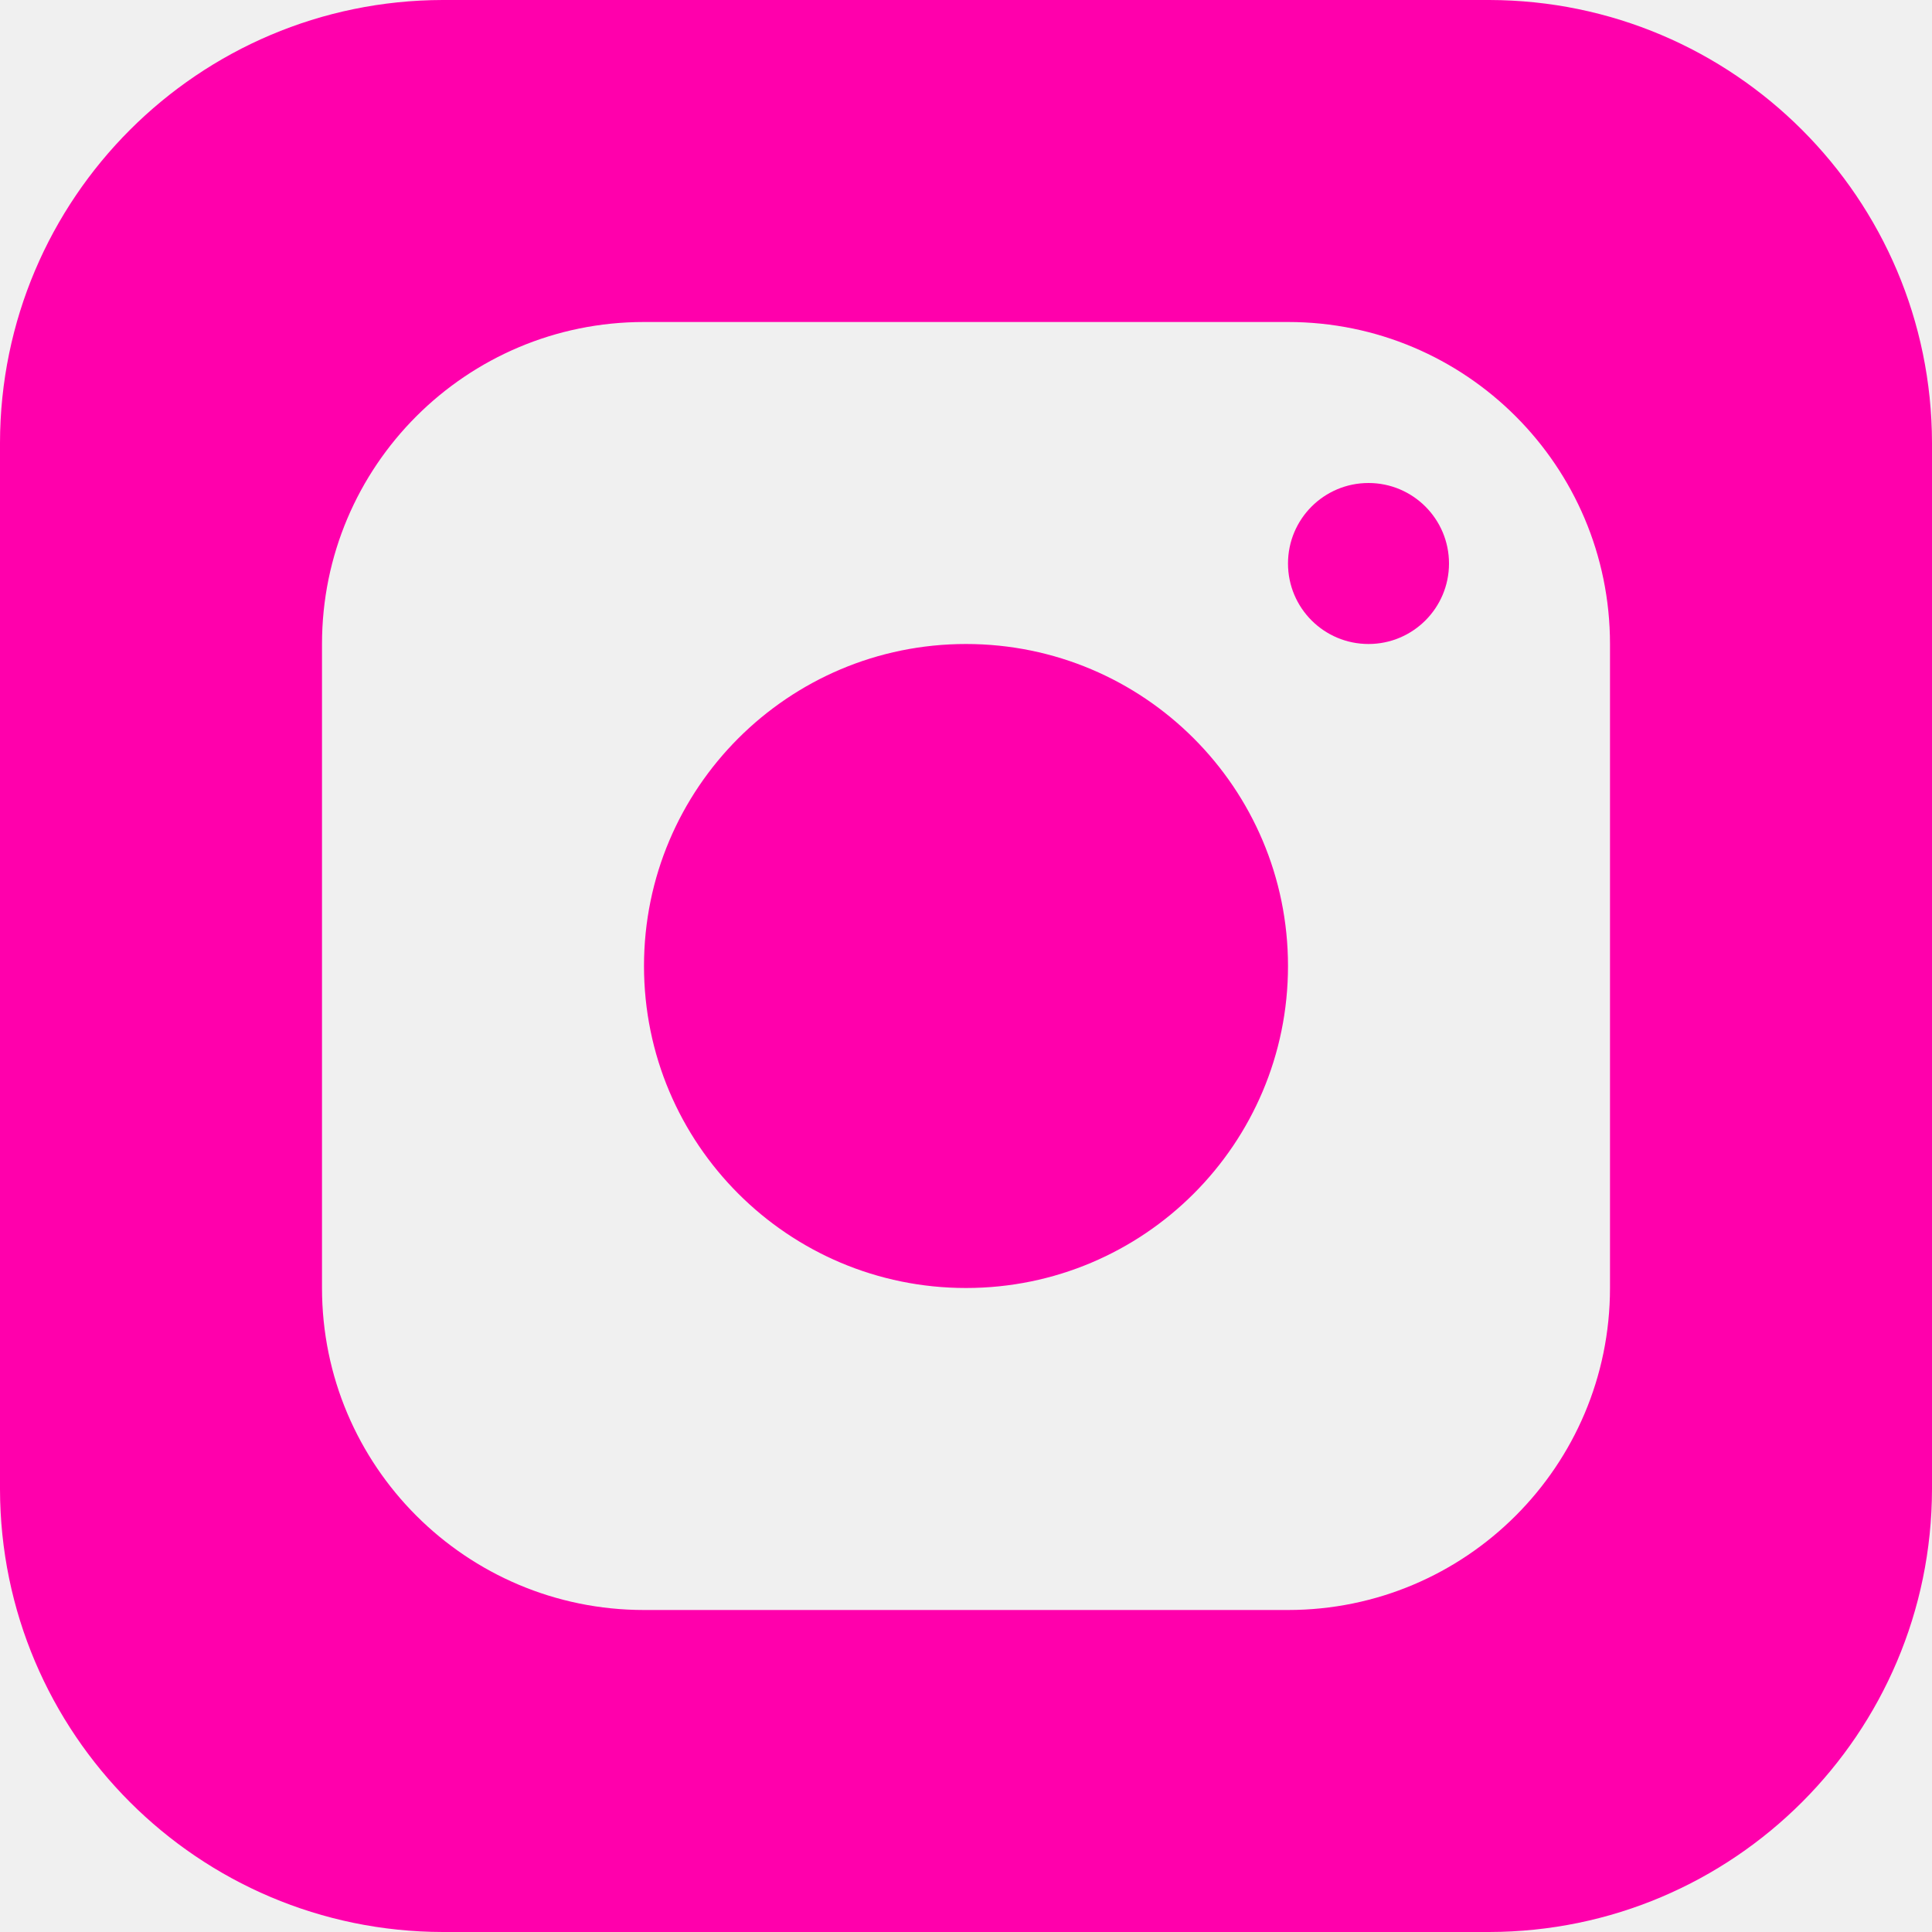
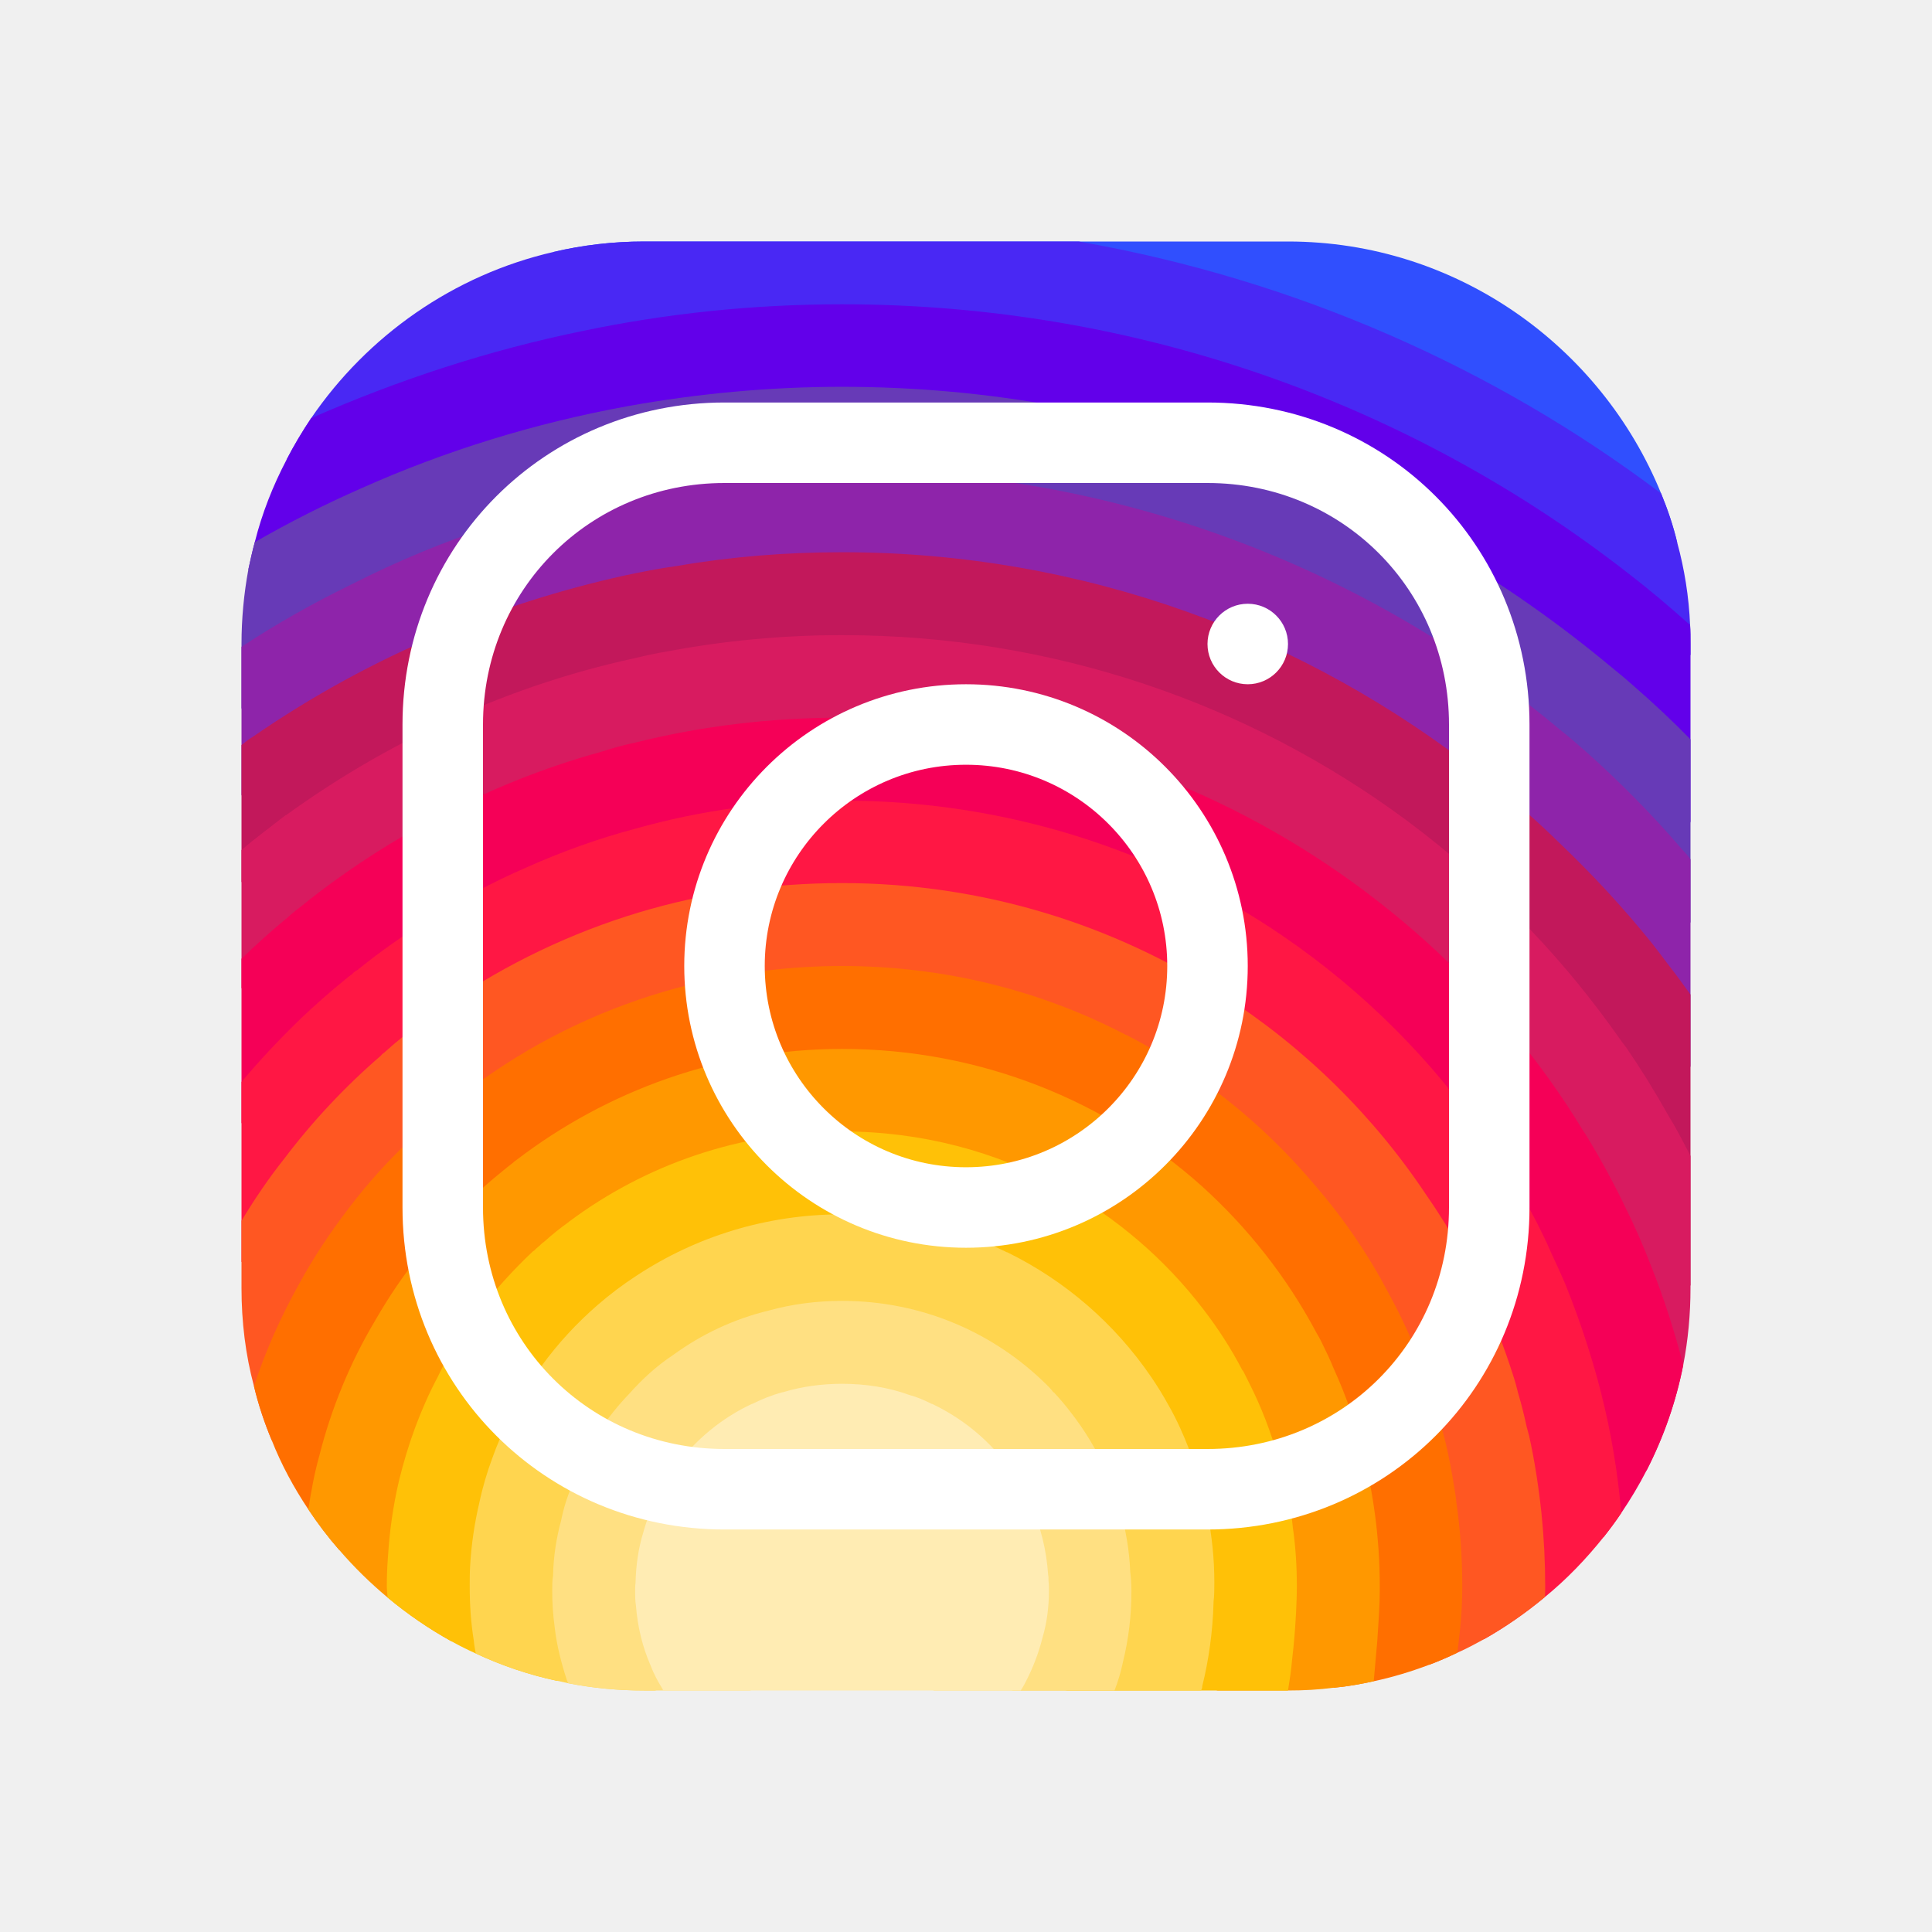
- <svg xmlns="http://www.w3.org/2000/svg" viewBox="0 0 24 24">
+ <svg xmlns="http://www.w3.org/2000/svg" viewBox="0 0 48 48" width="48px" height="48px">
+   <path fill="#304ffe" d="M41.67,13.48c-0.4,0.26-0.97,0.5-1.21,0.77c-0.09,0.09-0.14,0.19-0.12,0.29v1.03l-0.3,1.01l-0.3,1l-0.33,1.1 l-0.68,2.25l-0.66,2.22l-0.5,1.67c0,0.26-0.01,0.52-0.03,0.77c-0.07,0.96-0.27,1.88-0.59,2.74c-0.19,0.53-0.42,1.04-0.7,1.52 c-0.1,0.19-0.22,0.38-0.34,0.56c-0.4,0.63-0.88,1.21-1.41,1.72c-0.41,0.41-0.86,0.79-1.35,1.11c0,0,0,0-0.01,0 c-0.08,0.07-0.17,0.13-0.27,0.18c-0.31,0.21-0.64,0.39-0.98,0.55c-0.23,0.12-0.46,0.22-0.7,0.31c-0.05,0.03-0.11,0.05-0.16,0.07 c-0.57,0.27-1.23,0.45-1.89,0.54c-0.04,0.01-0.07,0.01-0.11,0.02c-0.4,0.07-0.79,0.13-1.19,0.16c-0.18,0.02-0.37,0.03-0.55,0.03 l-0.71-0.04l-3.42-0.18c0-0.01-0.01,0-0.01,0l-1.72-0.09c-0.13,0-0.27,0-0.4-0.01c-0.54-0.02-1.06-0.08-1.58-0.19 c-0.01,0-0.01,0-0.01,0c-0.95-0.18-1.86-0.5-2.71-0.93c-0.47-0.24-0.93-0.51-1.36-0.82c-0.18-0.13-0.35-0.27-0.52-0.42 c-0.48-0.4-0.91-0.83-1.31-1.27c-0.06-0.06-0.11-0.12-0.16-0.18c-0.06-0.06-0.12-0.13-0.17-0.19c-0.38-0.48-0.7-0.97-0.96-1.49 c-0.24-0.46-0.43-0.95-0.58-1.49c-0.06-0.19-0.11-0.37-0.15-0.57c-0.01-0.01-0.02-0.03-0.02-0.05c-0.1-0.41-0.19-0.84-0.24-1.27 c-0.06-0.33-0.09-0.66-0.09-1c-0.02-0.13-0.02-0.27-0.02-0.4l1.91-2.95l1.87-2.88l0.85-1.31l0.77-1.18l0.26-0.41v-1.03 c0.02-0.23,0.03-0.47,0.02-0.69c-0.01-0.7-0.15-1.38-0.38-2.03c-0.22-0.69-0.53-1.34-0.85-1.94c-0.38-0.69-0.78-1.31-1.11-1.87 C14,7.4,13.66,6.73,13.75,6.26C14.47,6.09,15.23,6,16,6h16c4.18,0,7.78,2.6,9.27,6.26C41.43,12.65,41.57,13.06,41.67,13.48z" />
+   <path fill="#4928f4" d="M42,16v0.27l-1.38,0.8l-0.88,0.51l-0.97,0.56l-1.94,1.13l-1.9,1.1l-1.94,1.12l-0.77,0.45 c0,0.48-0.12,0.92-0.34,1.32c-0.31,0.58-0.83,1.06-1.49,1.47c-0.67,0.41-1.49,0.74-2.41,0.98c0,0,0-0.01-0.01,0 c-3.56,0.92-8.42,0.5-10.78-1.26c-0.66-0.49-1.12-1.09-1.32-1.78c-0.06-0.23-0.09-0.48-0.09-0.73v-7.19 c0.01-0.15-0.09-0.3-0.27-0.45c-0.54-0.43-1.81-0.84-3.23-1.25c-1.11-0.31-2.3-0.62-3.3-0.92c-0.79-0.24-1.46-0.48-1.86-0.71 c0.18-0.35,0.39-0.7,0.61-1.03c1.4-2.05,3.54-3.56,6.02-4.13C14.47,6.09,15.23,6,16,6h10.8c5.37,0.94,10.32,3.13,14.47,6.26 c0.16,0.39,0.3,0.8,0.4,1.22c0.18,0.66,0.29,1.34,0.32,2.05C42,15.68,42,15.84,42,16z" />
+   <path fill="#6200ea" d="M42,16v4.41l-0.22,0.68l-0.75,2.33l-0.78,2.4l-0.41,1.28l-0.38,1.19l-0.37,1.13l-0.36,1.12l-0.19,0.59 l-0.25,0.78c0,0.76-0.02,1.43-0.07,2c-0.01,0.06-0.02,0.12-0.02,0.18c-0.06,0.53-0.14,0.98-0.27,1.36 c-0.01,0.06-0.03,0.12-0.05,0.17c-0.26,0.72-0.65,1.18-1.23,1.48c-0.14,0.08-0.3,0.14-0.47,0.2c-0.53,0.18-1.2,0.27-2.02,0.32 c-0.6,0.04-1.29,0.05-2.07,0.05H31.4l-1.19-0.05L30,37.61l-2.17-0.09l-2.2-0.09l-7.25-0.3l-1.88-0.08h-0.26 c-0.78-0.01-1.45-0.06-2.03-0.14c-0.84-0.13-1.49-0.35-1.98-0.68c-0.7-0.45-1.11-1.11-1.35-2.03c-0.06-0.22-0.11-0.45-0.14-0.7 c-0.1-0.58-0.15-1.25-0.18-2c0-0.15,0-0.3-0.01-0.46c-0.01-0.01,0-0.01,0-0.01v-0.58c-0.01-0.29-0.01-0.59-0.01-0.9l0.05-1.61 l0.03-1.15l0.04-1.34v-0.19l0.07-2.46l0.07-2.46l0.07-2.31l0.06-2.27l0.02-0.6c0-0.31-1.05-0.49-2.22-0.64 c-0.93-0.12-1.95-0.23-2.56-0.37c0.05-0.23,0.1-0.46,0.16-0.68c0.18-0.72,0.45-1.4,0.79-2.05c0.18-0.35,0.39-0.7,0.61-1.03 c2.16-0.95,4.41-1.69,6.76-2.17c2.06-0.43,4.21-0.66,6.43-0.66c7.36,0,14.16,2.49,19.54,6.69c0.52,0.4,1.03,0.83,1.53,1.28 C42,15.68,42,15.84,42,16z" />
+   <path fill="#673ab7" d="M42,18.37v4.54l-0.55,1.06l-1.05,2.05l-0.56,1.08l-0.51,0.99l-0.22,0.43c0,0.31,0,0.61-0.02,0.9 c0,0.43-0.02,0.84-0.05,1.22c-0.04,0.45-0.1,0.86-0.16,1.24c-0.15,0.79-0.36,1.47-0.66,2.03c-0.04,0.07-0.08,0.14-0.12,0.2 c-0.11,0.18-0.24,0.35-0.38,0.51c-0.18,0.22-0.38,0.41-0.61,0.57c-0.34,0.26-0.74,0.47-1.2,0.63c-0.57,0.21-1.23,0.35-2.01,0.43 c-0.51,0.05-1.07,0.08-1.68,0.08l-0.42,0.02l-2.08,0.12h-0.01L27.5,36.6l-2.25,0.13l-3.1,0.18l-3.77,0.22l-0.55,0.03 c-0.51,0-0.99-0.03-1.45-0.09c-0.05-0.01-0.09-0.02-0.14-0.02c-0.68-0.11-1.3-0.29-1.86-0.54c-0.68-0.3-1.27-0.7-1.77-1.18 c-0.44-0.43-0.82-0.92-1.13-1.47c-0.07-0.13-0.14-0.25-0.2-0.39c-0.3-0.59-0.54-1.25-0.72-1.97c-0.03-0.12-0.06-0.25-0.08-0.38 c-0.06-0.23-0.11-0.47-0.14-0.72c-0.11-0.64-0.17-1.32-0.2-2.03v-0.01c-0.01-0.29-0.02-0.57-0.02-0.87l-0.49-1.17l-0.07-0.18 L9.5,25.99L8.75,24.2l-0.12-0.29l-0.72-1.73l-0.8-1.93c0,0,0,0-0.01,0L6.29,18.3L6,17.59V16c0-0.63,0.06-1.25,0.17-1.85 c0.05-0.23,0.1-0.46,0.16-0.68c0.85-0.49,1.74-0.94,2.65-1.34c2.08-0.93,4.31-1.62,6.62-2.04c1.72-0.31,3.51-0.48,5.32-0.48 c7.31,0,13.94,2.65,19.12,6.97c0.2,0.16,0.39,0.32,0.58,0.49C41.09,17.48,41.55,17.91,42,18.37z" />
+   <path fill="#8e24aa" d="M42,21.35v5.14l-0.57,1.19l-1.08,2.25l-0.01,0.03c0,0.43-0.02,0.82-0.05,1.17c-0.1,1.15-0.38,1.88-0.84,2.33 c-0.33,0.34-0.74,0.53-1.25,0.63c-0.03,0.01-0.07,0.01-0.1,0.02c-0.16,0.03-0.33,0.05-0.51,0.05c-0.62,0.06-1.35,0.02-2.19-0.04 c-0.09,0-0.19-0.01-0.29-0.02c-0.61-0.04-1.26-0.08-1.98-0.11c-0.39-0.01-0.8-0.02-1.22-0.02h-0.02l-1.01,0.08h-0.01l-2.27,0.16 l-2.59,0.2l-0.38,0.03l-3.03,0.22l-1.57,0.12l-1.55,0.11c-0.27,0-0.53,0-0.79-0.01c0,0-0.01-0.01-0.01,0 c-1.13-0.02-2.14-0.09-3.04-0.26c-0.83-0.14-1.56-0.36-2.18-0.69c-0.64-0.31-1.17-0.75-1.6-1.31c-0.41-0.55-0.71-1.24-0.9-2.07 c0-0.01,0-0.01,0-0.01c-0.14-0.67-0.22-1.45-0.22-2.33l-0.15-0.27L9.7,26.35l-0.13-0.22L9.5,25.99l-0.93-1.65l-0.46-0.83 l-0.58-1.03l-1-1.79L6,19.75v-3.68c0.88-0.58,1.79-1.09,2.73-1.55c1.14-0.58,2.32-1.07,3.55-1.47c1.34-0.44,2.74-0.79,4.17-1.02 c1.45-0.24,2.94-0.36,4.47-0.36c6.8,0,13.04,2.43,17.85,6.47c0.22,0.17,0.43,0.36,0.64,0.54c0.84,0.75,1.64,1.56,2.37,2.41 C41.86,21.18,41.94,21.26,42,21.35z" />
+   <path fill="#c2185b" d="M42,24.71v7.23c-0.24-0.14-0.57-0.31-0.98-0.49c-0.22-0.11-0.47-0.22-0.73-0.32 c-0.38-0.17-0.79-0.33-1.25-0.49c-0.1-0.04-0.2-0.07-0.31-0.1c-0.18-0.07-0.37-0.13-0.56-0.19c-0.59-0.18-1.24-0.35-1.92-0.5 c-0.26-0.05-0.53-0.1-0.8-0.14c-0.87-0.15-1.8-0.24-2.77-0.25c-0.08-0.01-0.17-0.01-0.25-0.01l-2.57,0.02l-3.5,0.02h-0.01 l-7.49,0.06c-2.38,0-3.84,0.57-4.72,0.8c0,0-0.01,0-0.01,0.01c-0.93,0.24-1.22,0.09-1.3-1.54c-0.02-0.45-0.03-1.03-0.03-1.74 l-0.56-0.43l-0.98-0.74l-0.6-0.46l-0.12-0.09L8.88,24.1l-0.25-0.19l-0.52-0.4l-0.96-0.72L6,21.91v-3.4 c0.1-0.08,0.19-0.15,0.29-0.21c1.45-1,3-1.85,4.64-2.54c1.46-0.62,3-1.11,4.58-1.46c0.43-0.09,0.87-0.18,1.32-0.24 c1.33-0.23,2.7-0.34,4.09-0.34c6.01,0,11.53,2.09,15.91,5.55c0.66,0.52,1.3,1.07,1.9,1.66c0.82,0.78,1.59,1.61,2.3,2.49 c0.14,0.18,0.28,0.36,0.42,0.55C41.64,24.21,41.82,24.46,42,24.71z" />
+   <path fill="#d81b60" d="M42,28.72V32c0,0.65-0.06,1.29-0.18,1.91c-0.18,0.92-0.49,1.8-0.91,2.62c-0.22,0.05-0.47,0.05-0.75,0.01 c-0.63-0.11-1.37-0.44-2.17-0.87c-0.04-0.01-0.08-0.03-0.11-0.05c-0.25-0.13-0.51-0.27-0.77-0.43c-0.53-0.29-1.09-0.61-1.65-0.91 c-0.12-0.06-0.24-0.12-0.35-0.18c-0.64-0.33-1.3-0.63-1.96-0.86c0,0,0,0-0.01,0c-0.14-0.05-0.29-0.1-0.44-0.14 c-0.57-0.16-1.15-0.26-1.71-0.26l-1.1-0.32l-4.87-1.41c0,0,0,0-0.01,0l-2.99-0.87h-0.01l-1.3-0.38c-3.76,0-6.07,1.6-7.19,0.99 c-0.44-0.23-0.7-0.81-0.79-1.95c-0.03-0.32-0.04-0.68-0.04-1.1l-1.17-0.57l-0.05-0.02h-0.01l-0.84-0.42L9.7,26.35l-0.07-0.03 l-0.17-0.09L7.5,25.28L6,24.55v-3.43c0.17-0.15,0.35-0.29,0.53-0.43c0.19-0.15,0.38-0.29,0.57-0.44c0.01,0,0.01,0,0.01,0 c1.18-0.85,2.43-1.6,3.76-2.22c1.55-0.74,3.2-1.31,4.91-1.68c0.25-0.06,0.51-0.12,0.77-0.16c1.42-0.27,2.88-0.41,4.37-0.41 c5.27,0,10.11,1.71,14.01,4.59c1.13,0.84,2.18,1.77,3.14,2.78c0.79,0.83,1.52,1.73,2.18,2.67c0.05,0.07,0.1,0.14,0.15,0.2 c0.37,0.54,0.71,1.09,1.03,1.66C41.64,28.02,41.82,28.37,42,28.72z" />
+   <path fill="#f50057" d="M41.82,33.91c-0.18,0.92-0.49,1.8-0.91,2.62c-0.19,0.37-0.4,0.72-0.63,1.06c-0.14,0.21-0.29,0.41-0.44,0.6 c-0.36-0.14-0.89-0.34-1.54-0.56c0,0,0,0,0-0.01c-0.49-0.17-1.05-0.35-1.65-0.52c-0.17-0.05-0.34-0.1-0.52-0.15 c-0.71-0.19-1.45-0.36-2.17-0.46c-0.6-0.1-1.19-0.16-1.74-0.16l-0.46-0.13h-0.01l-2.42-0.7l-1.49-0.43l-1.66-0.48h-0.01l-0.54-0.15 l-6.53-1.88l-1.88-0.54l-1.4-0.33l-2.28-0.54l-0.28-0.07c0,0,0,0-0.01,0l-2.29-0.53c0-0.01,0-0.01,0-0.01l-0.41-0.09l-0.21-0.05 l-1.67-0.39l-0.19-0.05l-1.42-1.17L6,27.9v-4.08c0.37-0.36,0.75-0.7,1.15-1.03c0.12-0.11,0.25-0.21,0.38-0.31 c0.12-0.1,0.25-0.2,0.38-0.3c0.91-0.69,1.87-1.31,2.89-1.84c1.3-0.7,2.68-1.26,4.13-1.66c0.28-0.09,0.56-0.17,0.85-0.23 c1.64-0.41,3.36-0.62,5.14-0.62c4.47,0,8.63,1.35,12.07,3.66c1.71,1.15,3.25,2.53,4.55,4.1c0.66,0.79,1.26,1.62,1.79,2.5 c0.05,0.07,0.09,0.13,0.13,0.2c0.32,0.53,0.62,1.08,0.89,1.64c0.25,0.5,0.47,1,0.67,1.52C41.34,32.25,41.6,33.07,41.82,33.91z" />
+   <path fill="#ff1744" d="M40.28,37.59c-0.14,0.21-0.29,0.41-0.44,0.6c-0.44,0.55-0.92,1.05-1.46,1.49c-0.47,0.39-0.97,0.74-1.5,1.04 c-0.2-0.05-0.4-0.11-0.61-0.19c-0.66-0.23-1.35-0.61-1.99-1.01c-0.96-0.61-1.79-1.27-2.16-1.57c-0.14-0.12-0.21-0.18-0.21-0.18 l-1.7-0.15L30,37.6l-2.2-0.19l-2.28-0.2l-3.37-0.3l-5.34-0.47l-0.02-0.01l-1.88-0.91l-1.9-0.92l-1.53-0.74l-0.33-0.16l-0.41-0.2 l-1.42-0.69L7.43,31.9l-0.59-0.29L6,31.35v-4.47c0.47-0.56,0.97-1.09,1.5-1.6c0.34-0.32,0.7-0.64,1.07-0.94 c0.06-0.05,0.12-0.1,0.18-0.14c0.04-0.05,0.09-0.08,0.13-0.1c0.59-0.48,1.21-0.91,1.85-1.3c0.74-0.47,1.52-0.89,2.33-1.24 c0.87-0.39,1.78-0.72,2.72-0.97c1.63-0.46,3.36-0.7,5.14-0.7c4.08,0,7.85,1.24,10.96,3.37c1.99,1.36,3.71,3.08,5.07,5.07 c0.45,0.64,0.85,1.32,1.22,2.02c0.13,0.26,0.26,0.52,0.37,0.78c0.12,0.25,0.23,0.5,0.34,0.75c0.21,0.52,0.4,1.04,0.57,1.58 c0.32,1,0.56,2.02,0.71,3.08C40.21,36.89,40.25,37.24,40.28,37.59z" />
+   <path fill="#ff5722" d="M38.39,39.42c0,0.08,0,0.17-0.01,0.26c-0.47,0.39-0.97,0.74-1.5,1.04c-0.22,0.12-0.44,0.24-0.67,0.34 c-0.23,0.11-0.46,0.21-0.7,0.3c-0.34-0.18-0.8-0.4-1.29-0.61c-0.69-0.31-1.44-0.59-2.02-0.68c-0.14-0.03-0.27-0.04-0.39-0.04 l-1.64-0.21h-0.02l-2.04-0.27l-2.06-0.27l-0.96-0.12l-7.56-0.98c-0.49,0-1.01-0.03-1.55-0.1c-0.66-0.06-1.35-0.16-2.04-0.3 c-0.68-0.12-1.37-0.28-2.03-0.45c-0.69-0.16-1.37-0.35-2-0.53c-0.73-0.22-1.41-0.43-1.98-0.62c-0.47-0.15-0.87-0.29-1.18-0.4 c-0.18-0.43-0.33-0.88-0.44-1.34C6.1,33.66,6,32.84,6,32v-1.67c0.32-0.53,0.67-1.05,1.06-1.54c0.71-0.94,1.52-1.8,2.4-2.56 c0.03-0.04,0.07-0.07,0.1-0.09l0.01-0.01c0.31-0.28,0.63-0.53,0.97-0.77c0.04-0.04,0.08-0.07,0.12-0.1 c0.16-0.12,0.33-0.24,0.51-0.35c1.43-0.97,3.01-1.73,4.7-2.24c1.6-0.48,3.29-0.73,5.05-0.73c3.49,0,6.75,1.03,9.47,2.79 c2.01,1.29,3.74,2.99,5.06,4.98c0.16,0.23,0.31,0.46,0.46,0.7c0.69,1.17,1.26,2.43,1.68,3.75c0.05,0.15,0.09,0.3,0.13,0.46 c0.08,0.27,0.15,0.55,0.21,0.83c0.02,0.07,0.04,0.14,0.06,0.22c0.14,0.63,0.24,1.29,0.31,1.95c0,0.01,0,0.01,0,0.01 C38.36,38.22,38.39,38.82,38.39,39.42z" />
+   <path fill="#ff6f00" d="M36.33,39.42c0,0.35-0.02,0.73-0.06,1.11c-0.02,0.18-0.04,0.36-0.06,0.53c-0.23,0.11-0.46,0.21-0.7,0.3 c-0.45,0.17-0.91,0.31-1.38,0.41c-0.32,0.07-0.65,0.13-0.98,0.16h-0.01c-0.31-0.19-0.67-0.42-1.04-0.68 c-0.67-0.47-1.37-1-1.93-1.43c-0.01-0.01-0.01-0.01-0.02-0.02c-0.59-0.45-1.01-0.79-1.01-0.79l-1.06,0.04l-2.04,0.07l-0.95,0.04 l-3.82,0.14l-3.23,0.12c-0.21,0.01-0.46,0.01-0.77,0h-0.01c-0.42-0.01-0.92-0.04-1.47-0.09c-0.64-0.05-1.34-0.11-2.05-0.18 c-0.69-0.08-1.39-0.16-2.06-0.24c-0.74-0.08-1.44-0.17-2.04-0.25c-0.47-0.06-0.88-0.11-1.21-0.15c-0.28-0.32-0.53-0.65-0.77-1.01 c-0.36-0.54-0.67-1.11-0.91-1.72c-0.18-0.43-0.33-0.88-0.44-1.34c0.29-0.89,0.67-1.73,1.12-2.54c0.36-0.66,0.78-1.29,1.24-1.89 c0.45-0.59,0.94-1.14,1.47-1.64v-0.01c0.15-0.15,0.3-0.29,0.45-0.42c0.28-0.26,0.57-0.5,0.87-0.73h0.01 c0.01-0.02,0.02-0.02,0.03-0.03c0.24-0.19,0.49-0.36,0.74-0.53c1.48-1.01,3.15-1.76,4.95-2.2c1.19-0.29,2.44-0.45,3.73-0.45 c2.54,0,4.94,0.61,7.05,1.71h0.01c1.81,0.93,3.41,2.21,4.7,3.75c0.71,0.82,1.32,1.72,1.82,2.67c0.35,0.64,0.65,1.31,0.9,1.99 c0.02,0.06,0.04,0.11,0.06,0.16c0.17,0.5,0.32,1.02,0.45,1.54c0.09,0.37,0.16,0.75,0.22,1.13c0.02,0.12,0.04,0.23,0.05,0.35 C36.28,37.99,36.33,38.7,36.33,39.42z" />
+   <path fill="#ff9800" d="M34.28,39.42v0.1c0,0.34-0.03,0.77-0.06,1.23c-0.03,0.34-0.06,0.69-0.09,1.02c-0.32,0.07-0.65,0.13-0.98,0.16 h-0.01C32.76,41.98,32.39,42,32,42h-1.75l-0.38-0.11l-1.97-0.6l-2-0.6l-4.63-1.39l-2-0.6c0,0-0.83,0.33-2,0.72h-0.01 c-0.45,0.15-0.94,0.31-1.46,0.47c-0.65,0.19-1.34,0.38-2.02,0.53c-0.7,0.16-1.39,0.28-2.01,0.33c-0.19,0.02-0.38,0.03-0.55,0.03 c-0.56-0.31-1.1-0.68-1.59-1.09c-0.43-0.36-0.83-0.75-1.2-1.18c-0.28-0.32-0.53-0.65-0.77-1.01c0.07-0.45,0.15-0.89,0.27-1.32 c0.3-1.19,0.77-2.33,1.39-3.37c0.34-0.59,0.72-1.16,1.16-1.69c0.01-0.03,0.04-0.06,0.07-0.08c-0.01-0.01,0-0.01,0-0.01 c0.13-0.17,0.27-0.33,0.41-0.48c0-0.01,0-0.01,0-0.01c0.41-0.44,0.83-0.86,1.29-1.25c0.16-0.13,0.31-0.26,0.48-0.39 c0.03-0.03,0.06-0.05,0.1-0.08c2.25-1.72,5.06-2.76,8.09-2.76c3.44,0,6.57,1.29,8.94,3.41c1.14,1.03,2.11,2.26,2.84,3.63 c0.06,0.1,0.12,0.21,0.17,0.32c0.09,0.18,0.18,0.37,0.26,0.57c0.33,0.72,0.59,1.48,0.77,2.26c0.02,0.08,0.04,0.16,0.06,0.24 c0.08,0.37,0.15,0.75,0.2,1.13C34.24,38.21,34.28,38.81,34.28,39.42z" />
+   <path fill="#ffc107" d="M32.22,39.42c0,0.2-0.01,0.42-0.02,0.65c-0.02,0.37-0.05,0.77-0.1,1.18c-0.02,0.25-0.06,0.5-0.1,0.75h-5.48 l-1.06-0.17l-4.14-0.66l-0.59-0.09l-1.35-0.22c-0.59,0-1.87,0.26-3.22,0.51c-0.71,0.13-1.43,0.27-2.08,0.36 c-0.08,0.01-0.16,0.02-0.23,0.03h-0.01c-0.7-0.15-1.38-0.38-2.02-0.68c-0.2-0.09-0.4-0.19-0.6-0.3c-0.56-0.31-1.1-0.68-1.59-1.09 c-0.01-0.12-0.02-0.22-0.02-0.27c0-0.26,0.01-0.51,0.03-0.76c0.04-0.64,0.13-1.26,0.27-1.86c0.22-0.91,0.54-1.79,0.97-2.6 c0.08-0.17,0.17-0.34,0.27-0.5c0.04-0.08,0.09-0.15,0.13-0.23c0.18-0.29,0.38-0.57,0.58-0.85c0.42-0.55,0.89-1.07,1.39-1.54 c0.01,0,0.01,0,0.01,0c0.04-0.04,0.08-0.08,0.12-0.11c0.05-0.04,0.09-0.09,0.14-0.12c0.2-0.18,0.4-0.34,0.61-0.49 c0-0.01,0.01-0.01,0.01-0.01c1.89-1.41,4.23-2.24,6.78-2.24c1.98,0,3.82,0.5,5.43,1.38h0.01c1.38,0.76,2.58,1.79,3.53,3.03 c0.37,0.48,0.7,0.99,0.98,1.53h0.01c0.05,0.1,0.1,0.2,0.15,0.3c0.3,0.59,0.54,1.21,0.72,1.85h0.01c0.01,0.05,0.03,0.1,0.04,0.15 c0.12,0.43,0.22,0.87,0.29,1.32c0.01,0.09,0.02,0.19,0.03,0.28C32.19,38.43,32.22,38.92,32.22,39.42z" />
+   <path fill="#ffd54f" d="M30.17,39.31c0,0.16,0,0.33-0.02,0.49v0.01c0,0.01,0,0.01,0,0.01c-0.02,0.72-0.12,1.43-0.28,2.07 c0,0.04-0.01,0.07-0.03,0.11h-4.67l-3.85-0.83l-0.51-0.11l-0.08,0.02l-4.27,0.88L16.27,42H16c-0.64,0-1.27-0.06-1.88-0.18 c-0.09-0.02-0.18-0.04-0.27-0.06h-0.01c-0.7-0.15-1.38-0.38-2.02-0.68c-0.02-0.11-0.04-0.22-0.05-0.33 c-0.07-0.43-0.1-0.88-0.1-1.33c0-0.17,0-0.34,0.01-0.51c0.03-0.54,0.11-1.07,0.23-1.58c0.08-0.38,0.19-0.75,0.32-1.1 c0.11-0.31,0.24-0.61,0.38-0.9c0.12-0.25,0.26-0.49,0.4-0.73c0.14-0.23,0.29-0.45,0.45-0.67c0.4-0.55,0.87-1.06,1.39-1.51 c0.3-0.26,0.63-0.51,0.97-0.73c1.46-0.96,3.21-1.52,5.1-1.52c0.37,0,0.73,0.02,1.08,0.07h0.02c1.07,0.12,2.07,0.42,2.99,0.87 c0.01,0,0.01,0,0.01,0c1.45,0.71,2.68,1.78,3.58,3.1c0.15,0.22,0.3,0.46,0.43,0.7c0.11,0.19,0.21,0.39,0.3,0.59 c0.14,0.31,0.27,0.64,0.38,0.97h0.01c0.11,0.37,0.21,0.74,0.28,1.13v0.01C30.11,38.16,30.17,38.73,30.17,39.31z" />
+   <path fill="#ffe082" d="M28.11,39.52v0.03c0,0.59-0.07,1.17-0.21,1.74c-0.05,0.24-0.12,0.48-0.21,0.71h-4.48l-2.29-0.63L18.63,42H16 c-0.64,0-1.27-0.06-1.88-0.18c-0.02-0.03-0.03-0.06-0.04-0.09c-0.14-0.43-0.25-0.86-0.3-1.31c-0.04-0.29-0.06-0.59-0.06-0.9 c0-0.12,0-0.25,0.02-0.37c0.01-0.47,0.08-0.93,0.2-1.37c0.06-0.3,0.15-0.59,0.27-0.87c0.04-0.14,0.1-0.27,0.17-0.4 c0.15-0.34,0.33-0.67,0.53-0.99c0.22-0.32,0.46-0.62,0.73-0.9c0.32-0.36,0.68-0.69,1.09-0.96c0.7-0.51,1.5-0.89,2.37-1.1 c0.58-0.16,1.19-0.24,1.82-0.24c2,0,3.79,0.8,5.09,2.09c0.05,0.05,0.11,0.11,0.16,0.18h0.01c0.14,0.15,0.27,0.3,0.4,0.47 c0.37,0.47,0.68,0.98,0.92,1.54c0.12,0.26,0.22,0.53,0.3,0.81c0.01,0.04,0.02,0.07,0.03,0.11c0.14,0.49,0.23,1,0.25,1.53 C28.1,39.2,28.11,39.36,28.11,39.52z" />
+   <path fill="#ffecb3" d="M26.06,39.52c0,0.41-0.05,0.8-0.16,1.17c-0.1,0.4-0.25,0.78-0.44,1.14c-0.03,0.06-0.1,0.17-0.1,0.17h-8.88 c-0.01-0.01-0.02-0.03-0.02-0.04c-0.12-0.19-0.22-0.38-0.3-0.59c-0.2-0.46-0.32-0.96-0.36-1.48c-0.02-0.12-0.02-0.25-0.02-0.37 c0-0.06,0-0.13,0.01-0.19c0.01-0.44,0.07-0.86,0.19-1.25c0.1-0.36,0.23-0.69,0.4-1.01c0,0,0.01-0.01,0.01-0.02 c0.12-0.21,0.25-0.42,0.4-0.62c0.49-0.66,1.14-1.2,1.89-1.55c0.01,0,0.01,0,0.01,0c0.24-0.12,0.49-0.22,0.75-0.29c0,0,0,0,0.01,0 c0.46-0.14,0.96-0.21,1.47-0.21c0.59,0,1.16,0.09,1.68,0.28c0.19,0.05,0.37,0.13,0.55,0.22c0,0,0,0,0.01,0 c0.86,0.41,1.59,1.05,2.09,1.85c0.1,0.15,0.19,0.31,0.27,0.48c0.04,0.07,0.08,0.15,0.11,0.22c0.23,0.52,0.37,1.09,0.41,1.69 c0.01,0.05,0.01,0.1,0.01,0.16C26.06,39.36,26.06,39.44,26.06,39.52z" />
  <g>
-     <path d="M18.5,0H5.5A5.51,5.51,0,0,0,0,5.5v13A5.51,5.51,0,0,0,5.5,24h13A5.51,5.51,0,0,0,24,18.5V5.5A5.51,5.51,0,0,0,18.5,0ZM20,16a4,4,0,0,1-4,4H8a4,4,0,0,1-4-4V8A4,4,0,0,1,8,4h8a4,4,0,0,1,4,4Z" fill="#ff00ac" />
-     <circle cx="12" cy="12" r="4" fill="#ff00ac" />
-     <circle cx="17" cy="7" r="1" fill="#ff00ac" />
+     <path fill="none" stroke="#fff" stroke-linecap="round" stroke-linejoin="round" stroke-miterlimit="10" stroke-width="2" d="M30,11H18c-3.9,0-7,3.1-7,7v12c0,3.9,3.1,7,7,7h12c3.9,0,7-3.1,7-7V18C37,14.1,33.9,11,30,11z" />
+     <circle cx="31" cy="16" r="1" fill="#fff" />
+   </g>
+   <g>
+     <circle cx="24" cy="24" r="6" fill="none" stroke="#fff" stroke-linecap="round" stroke-linejoin="round" stroke-miterlimit="10" stroke-width="2" />
  </g>
</svg>
